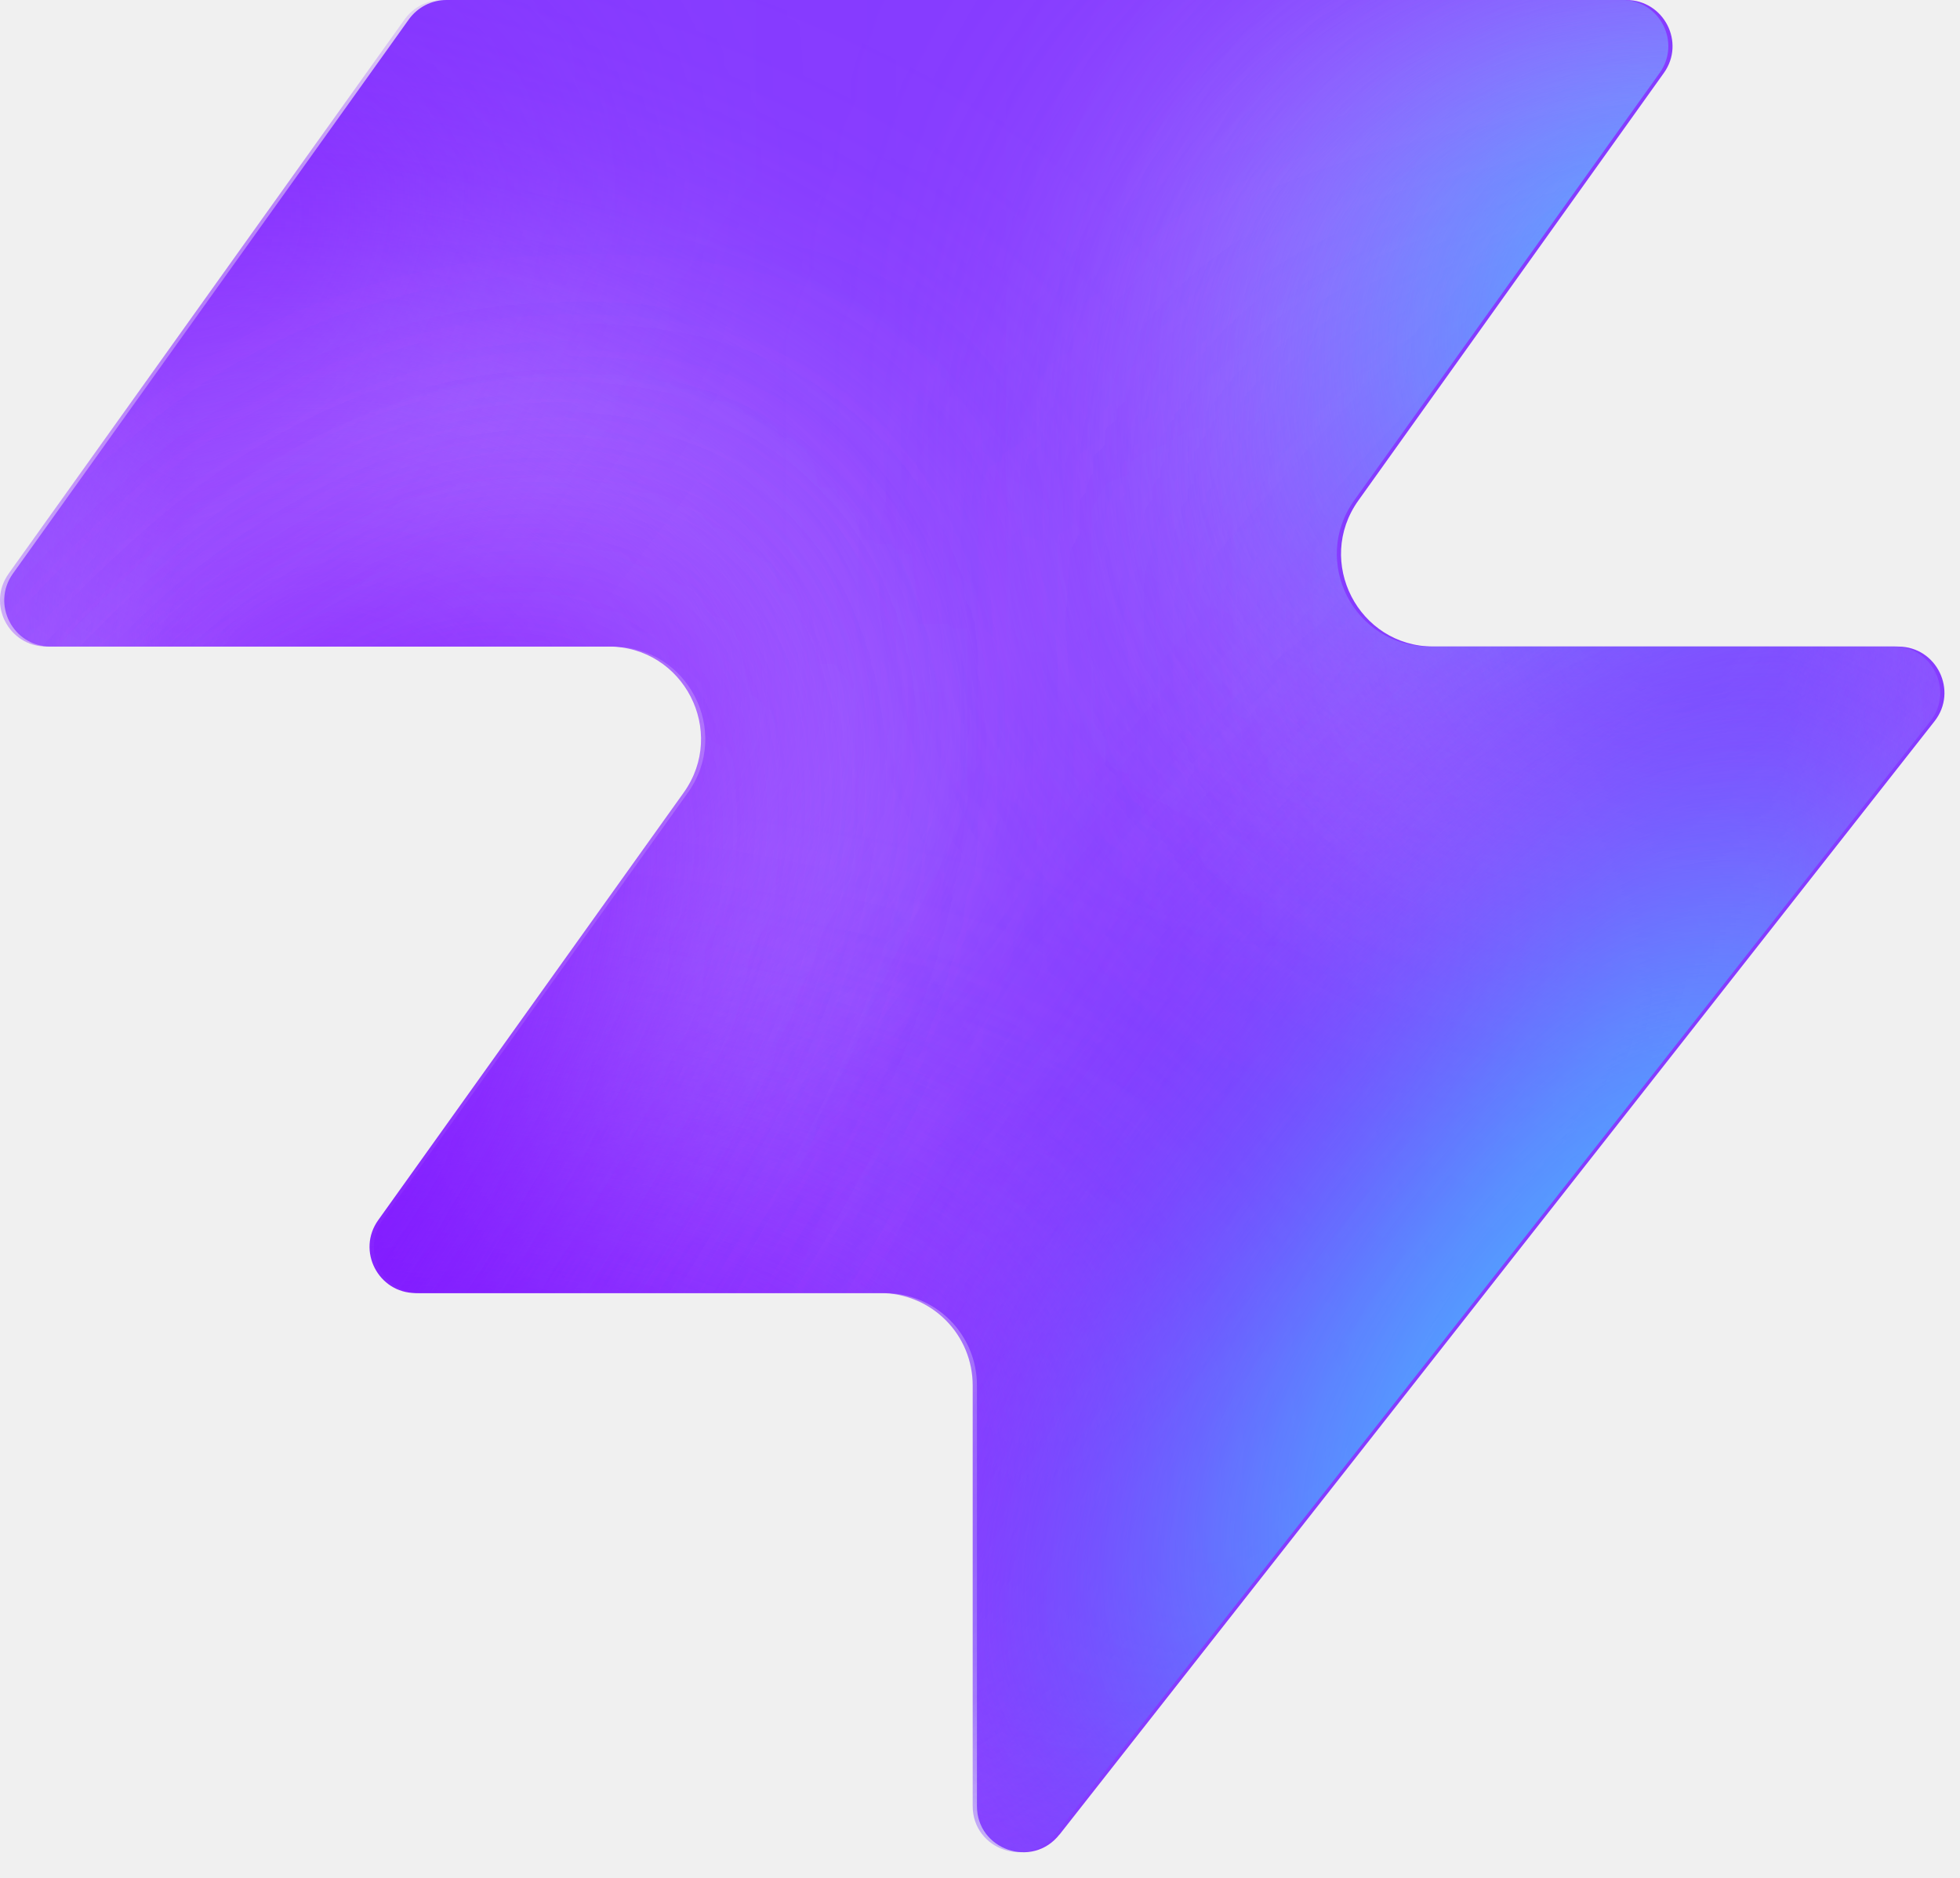
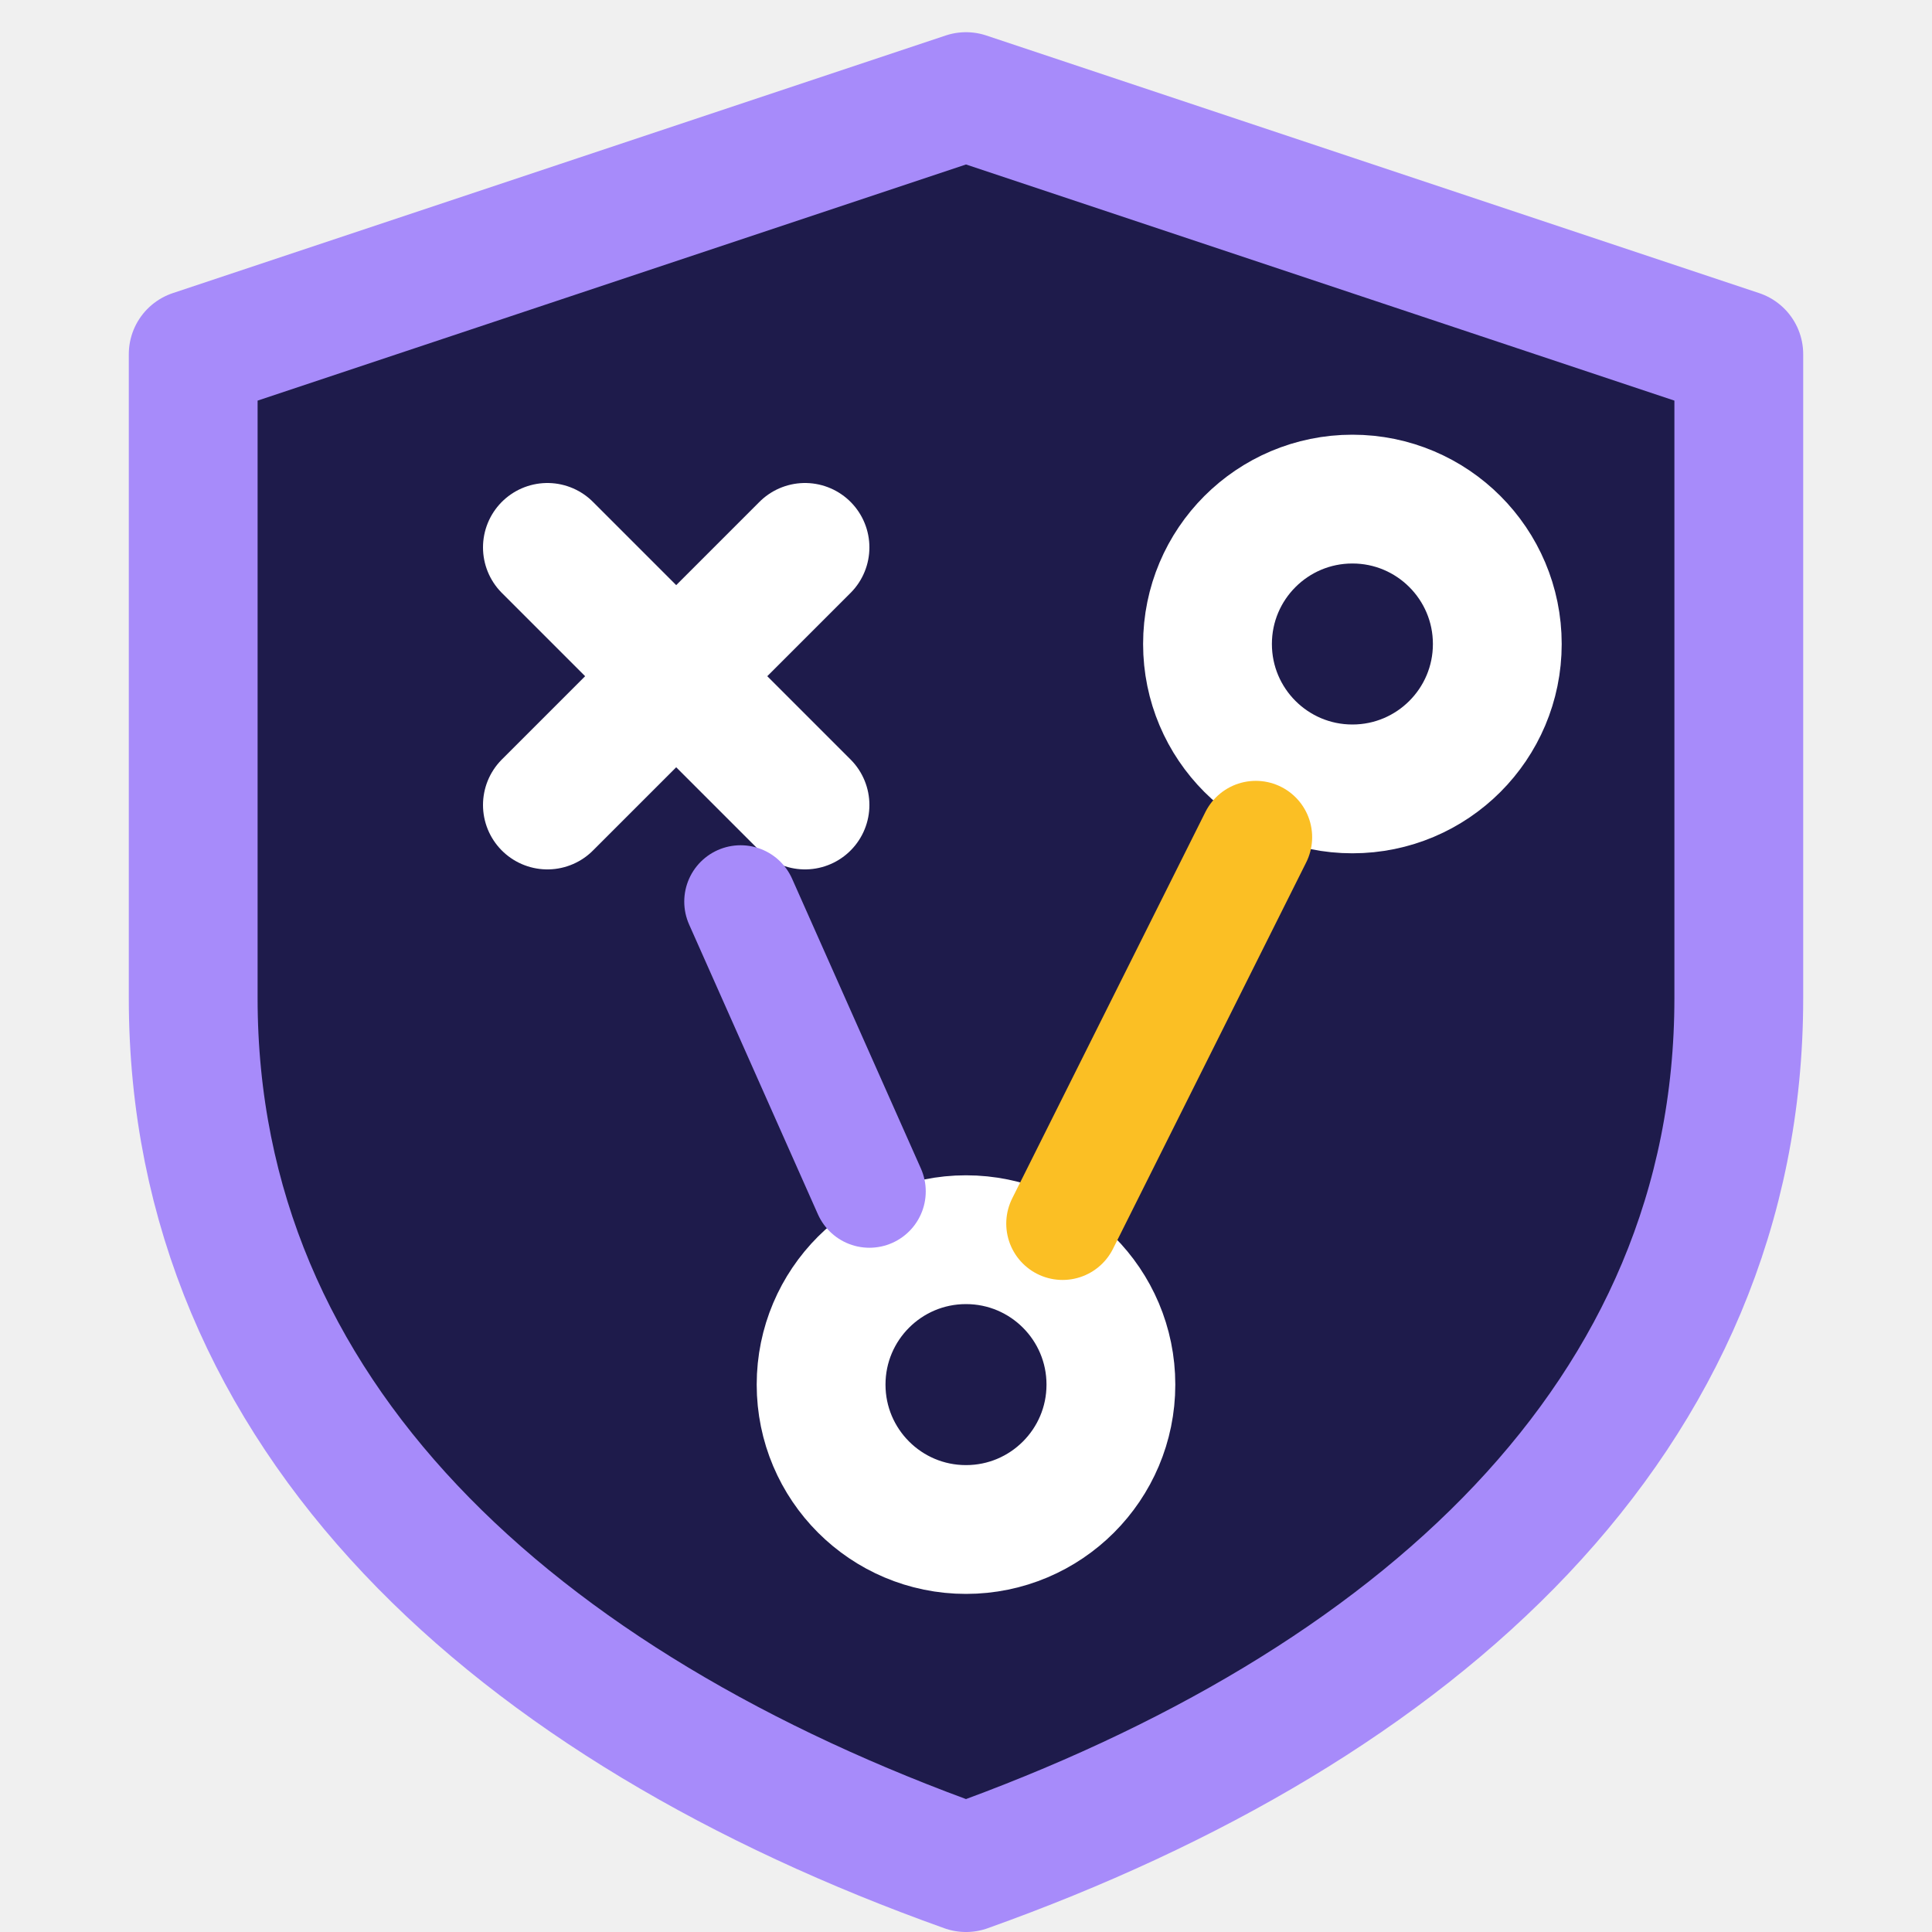
- <svg xmlns="http://www.w3.org/2000/svg" width="48" height="46" fill="none" viewBox="0 0 48 46">
-   <path fill="#863bff" d="M25.946 44.938c-.664.845-2.021.375-2.021-.698V33.937a2.26 2.26 0 0 0-2.262-2.262H10.287c-.92 0-1.456-1.04-.92-1.788l7.48-10.471c1.07-1.497 0-3.578-1.842-3.578H1.237c-.92 0-1.456-1.04-.92-1.788L10.013.474c.214-.297.556-.474.92-.474h28.894c.92 0 1.456 1.04.92 1.788l-7.48 10.471c-1.07 1.498 0 3.579 1.842 3.579h11.377c.943 0 1.473 1.088.89 1.83L25.947 44.94z" style="fill:#863bff;fill:color(display-p3 .525 .23 1);fill-opacity:1" />
-   <mask id="a" width="48" height="46" x="0" y="0" maskUnits="userSpaceOnUse" style="mask-type:alpha">
-     <path fill="#000" d="M25.842 44.938c-.664.844-2.021.375-2.021-.698V33.937a2.26 2.26 0 0 0-2.262-2.262H10.183c-.92 0-1.456-1.04-.92-1.788l7.48-10.471c1.07-1.498 0-3.579-1.842-3.579H1.133c-.92 0-1.456-1.04-.92-1.787L9.91.473c.214-.297.556-.474.92-.474h28.894c.92 0 1.456 1.04.92 1.788l-7.48 10.471c-1.07 1.498 0 3.578 1.842 3.578h11.377c.943 0 1.473 1.088.89 1.832L25.843 44.94z" style="fill:#000;fill-opacity:1" />
-   </mask>
-   <g mask="url(#a)">
-     <g filter="url(#b)">
-       <ellipse cx="5.508" cy="14.704" fill="#ede6ff" rx="5.508" ry="14.704" style="fill:#ede6ff;fill:color(display-p3 .927 .903 1);fill-opacity:1" transform="matrix(.00324 1 1 -.00324 -4.47 31.516)" />
-     </g>
-     <g filter="url(#c)">
-       <ellipse cx="10.399" cy="29.851" fill="#ede6ff" rx="10.399" ry="29.851" style="fill:#ede6ff;fill:color(display-p3 .927 .903 1);fill-opacity:1" transform="matrix(.00324 1 1 -.00324 -39.328 7.883)" />
-     </g>
-     <g filter="url(#d)">
-       <ellipse cx="5.508" cy="30.487" fill="#7e14ff" rx="5.508" ry="30.487" style="fill:#7e14ff;fill:color(display-p3 .492 .077 1);fill-opacity:1" transform="rotate(89.814 -25.913 -14.639)scale(1 -1)" />
-     </g>
-     <g filter="url(#e)">
-       <ellipse cx="5.508" cy="30.599" fill="#7e14ff" rx="5.508" ry="30.599" style="fill:#7e14ff;fill:color(display-p3 .492 .077 1);fill-opacity:1" transform="rotate(89.814 -32.644 -3.334)scale(1 -1)" />
-     </g>
-     <g filter="url(#f)">
-       <ellipse cx="5.508" cy="30.599" fill="#7e14ff" rx="5.508" ry="30.599" style="fill:#7e14ff;fill:color(display-p3 .492 .077 1);fill-opacity:1" transform="matrix(.00324 1 1 -.00324 -34.34 30.47)" />
-     </g>
-     <g filter="url(#g)">
-       <ellipse cx="14.072" cy="22.078" fill="#ede6ff" rx="14.072" ry="22.078" style="fill:#ede6ff;fill:color(display-p3 .927 .903 1);fill-opacity:1" transform="rotate(93.35 24.506 48.493)scale(-1 1)" />
-     </g>
-     <g filter="url(#h)">
-       <ellipse cx="3.47" cy="21.501" fill="#7e14ff" rx="3.47" ry="21.501" style="fill:#7e14ff;fill:color(display-p3 .492 .077 1);fill-opacity:1" transform="rotate(89.009 28.708 47.59)scale(-1 1)" />
-     </g>
-     <g filter="url(#i)">
-       <ellipse cx="3.47" cy="21.501" fill="#7e14ff" rx="3.47" ry="21.501" style="fill:#7e14ff;fill:color(display-p3 .492 .077 1);fill-opacity:1" transform="rotate(89.009 28.708 47.59)scale(-1 1)" />
-     </g>
-     <g filter="url(#j)">
-       <ellipse cx=".387" cy="8.972" fill="#7e14ff" rx="4.407" ry="29.108" style="fill:#7e14ff;fill:color(display-p3 .492 .077 1);fill-opacity:1" transform="rotate(39.51 .387 8.972)" />
-     </g>
-     <g filter="url(#k)">
-       <ellipse cx="47.523" cy="-6.092" fill="#7e14ff" rx="4.407" ry="29.108" style="fill:#7e14ff;fill:color(display-p3 .492 .077 1);fill-opacity:1" transform="rotate(37.892 47.523 -6.092)" />
-     </g>
-     <g filter="url(#l)">
-       <ellipse cx="41.412" cy="6.333" fill="#47bfff" rx="5.971" ry="9.665" style="fill:#47bfff;fill:color(display-p3 .28 .748 1);fill-opacity:1" transform="rotate(37.892 41.412 6.333)" />
-     </g>
-     <g filter="url(#m)">
-       <ellipse cx="-1.879" cy="38.332" fill="#7e14ff" rx="4.407" ry="29.108" style="fill:#7e14ff;fill:color(display-p3 .492 .077 1);fill-opacity:1" transform="rotate(37.892 -1.88 38.332)" />
-     </g>
-     <g filter="url(#n)">
-       <ellipse cx="-1.879" cy="38.332" fill="#7e14ff" rx="4.407" ry="29.108" style="fill:#7e14ff;fill:color(display-p3 .492 .077 1);fill-opacity:1" transform="rotate(37.892 -1.88 38.332)" />
-     </g>
-     <g filter="url(#o)">
-       <ellipse cx="35.651" cy="29.907" fill="#7e14ff" rx="4.407" ry="29.108" style="fill:#7e14ff;fill:color(display-p3 .492 .077 1);fill-opacity:1" transform="rotate(37.892 35.651 29.907)" />
-     </g>
-     <g filter="url(#p)">
-       <ellipse cx="38.418" cy="32.4" fill="#47bfff" rx="5.971" ry="15.297" style="fill:#47bfff;fill:color(display-p3 .28 .748 1);fill-opacity:1" transform="rotate(37.892 38.418 32.4)" />
-     </g>
-   </g>
-   <defs>
-     <filter id="b" width="60.045" height="41.654" x="-19.77" y="16.149" color-interpolation-filters="sRGB" filterUnits="userSpaceOnUse">
-       <feFlood flood-opacity="0" result="BackgroundImageFix" />
-       <feBlend in="SourceGraphic" in2="BackgroundImageFix" result="shape" />
-       <feGaussianBlur result="effect1_foregroundBlur_2002_17158" stdDeviation="7.659" />
-     </filter>
-     <filter id="c" width="90.34" height="51.437" x="-54.613" y="-7.533" color-interpolation-filters="sRGB" filterUnits="userSpaceOnUse">
-       <feFlood flood-opacity="0" result="BackgroundImageFix" />
-       <feBlend in="SourceGraphic" in2="BackgroundImageFix" result="shape" />
-       <feGaussianBlur result="effect1_foregroundBlur_2002_17158" stdDeviation="7.659" />
-     </filter>
-     <filter id="d" width="79.355" height="29.4" x="-49.64" y="2.03" color-interpolation-filters="sRGB" filterUnits="userSpaceOnUse">
-       <feFlood flood-opacity="0" result="BackgroundImageFix" />
-       <feBlend in="SourceGraphic" in2="BackgroundImageFix" result="shape" />
-       <feGaussianBlur result="effect1_foregroundBlur_2002_17158" stdDeviation="4.596" />
-     </filter>
-     <filter id="e" width="79.579" height="29.4" x="-45.045" y="20.029" color-interpolation-filters="sRGB" filterUnits="userSpaceOnUse">
-       <feFlood flood-opacity="0" result="BackgroundImageFix" />
-       <feBlend in="SourceGraphic" in2="BackgroundImageFix" result="shape" />
-       <feGaussianBlur result="effect1_foregroundBlur_2002_17158" stdDeviation="4.596" />
-     </filter>
-     <filter id="f" width="79.579" height="29.4" x="-43.513" y="21.178" color-interpolation-filters="sRGB" filterUnits="userSpaceOnUse">
-       <feFlood flood-opacity="0" result="BackgroundImageFix" />
-       <feBlend in="SourceGraphic" in2="BackgroundImageFix" result="shape" />
-       <feGaussianBlur result="effect1_foregroundBlur_2002_17158" stdDeviation="4.596" />
-     </filter>
-     <filter id="g" width="74.749" height="58.852" x="15.756" y="-17.901" color-interpolation-filters="sRGB" filterUnits="userSpaceOnUse">
-       <feFlood flood-opacity="0" result="BackgroundImageFix" />
-       <feBlend in="SourceGraphic" in2="BackgroundImageFix" result="shape" />
-       <feGaussianBlur result="effect1_foregroundBlur_2002_17158" stdDeviation="7.659" />
-     </filter>
-     <filter id="h" width="61.377" height="25.362" x="23.548" y="2.284" color-interpolation-filters="sRGB" filterUnits="userSpaceOnUse">
-       <feFlood flood-opacity="0" result="BackgroundImageFix" />
-       <feBlend in="SourceGraphic" in2="BackgroundImageFix" result="shape" />
-       <feGaussianBlur result="effect1_foregroundBlur_2002_17158" stdDeviation="4.596" />
-     </filter>
-     <filter id="i" width="61.377" height="25.362" x="23.548" y="2.284" color-interpolation-filters="sRGB" filterUnits="userSpaceOnUse">
-       <feFlood flood-opacity="0" result="BackgroundImageFix" />
-       <feBlend in="SourceGraphic" in2="BackgroundImageFix" result="shape" />
-       <feGaussianBlur result="effect1_foregroundBlur_2002_17158" stdDeviation="4.596" />
-     </filter>
-     <filter id="j" width="56.045" height="63.649" x="-27.636" y="-22.853" color-interpolation-filters="sRGB" filterUnits="userSpaceOnUse">
-       <feFlood flood-opacity="0" result="BackgroundImageFix" />
-       <feBlend in="SourceGraphic" in2="BackgroundImageFix" result="shape" />
-       <feGaussianBlur result="effect1_foregroundBlur_2002_17158" stdDeviation="4.596" />
-     </filter>
-     <filter id="k" width="54.814" height="64.646" x="20.116" y="-38.415" color-interpolation-filters="sRGB" filterUnits="userSpaceOnUse">
-       <feFlood flood-opacity="0" result="BackgroundImageFix" />
-       <feBlend in="SourceGraphic" in2="BackgroundImageFix" result="shape" />
-       <feGaussianBlur result="effect1_foregroundBlur_2002_17158" stdDeviation="4.596" />
-     </filter>
-     <filter id="l" width="33.541" height="35.313" x="24.641" y="-11.323" color-interpolation-filters="sRGB" filterUnits="userSpaceOnUse">
-       <feFlood flood-opacity="0" result="BackgroundImageFix" />
-       <feBlend in="SourceGraphic" in2="BackgroundImageFix" result="shape" />
-       <feGaussianBlur result="effect1_foregroundBlur_2002_17158" stdDeviation="4.596" />
-     </filter>
-     <filter id="m" width="54.814" height="64.646" x="-29.286" y="6.009" color-interpolation-filters="sRGB" filterUnits="userSpaceOnUse">
-       <feFlood flood-opacity="0" result="BackgroundImageFix" />
-       <feBlend in="SourceGraphic" in2="BackgroundImageFix" result="shape" />
-       <feGaussianBlur result="effect1_foregroundBlur_2002_17158" stdDeviation="4.596" />
-     </filter>
-     <filter id="n" width="54.814" height="64.646" x="-29.286" y="6.009" color-interpolation-filters="sRGB" filterUnits="userSpaceOnUse">
-       <feFlood flood-opacity="0" result="BackgroundImageFix" />
-       <feBlend in="SourceGraphic" in2="BackgroundImageFix" result="shape" />
-       <feGaussianBlur result="effect1_foregroundBlur_2002_17158" stdDeviation="4.596" />
-     </filter>
-     <filter id="o" width="54.814" height="64.646" x="8.244" y="-2.416" color-interpolation-filters="sRGB" filterUnits="userSpaceOnUse">
-       <feFlood flood-opacity="0" result="BackgroundImageFix" />
-       <feBlend in="SourceGraphic" in2="BackgroundImageFix" result="shape" />
-       <feGaussianBlur result="effect1_foregroundBlur_2002_17158" stdDeviation="4.596" />
-     </filter>
-     <filter id="p" width="39.409" height="43.623" x="18.713" y="10.588" color-interpolation-filters="sRGB" filterUnits="userSpaceOnUse">
-       <feFlood flood-opacity="0" result="BackgroundImageFix" />
-       <feBlend in="SourceGraphic" in2="BackgroundImageFix" result="shape" />
-       <feGaussianBlur result="effect1_foregroundBlur_2002_17158" stdDeviation="4.596" />
-     </filter>
-   </defs>
+ <svg xmlns="http://www.w3.org/2000/svg" viewBox="0 0 120 120">
+   <path d="M60 6L108 22V62C108 88 88 106 60 116C32 106 12 88 12 62V22Z" fill="#1e1b4b" stroke="#a78bfa" stroke-width="8" stroke-linejoin="round" />
+   <path d="M34 34L50 50M50 34L34 50" stroke="#fff" stroke-width="8" stroke-linecap="round" fill="none" />
+   <circle cx="84" cy="40" r="9" fill="none" stroke="#fff" stroke-width="8" />
+   <circle cx="60" cy="86" r="9" fill="none" stroke="#fff" stroke-width="8" />
+   <path d="M46 56L54 74" stroke="#a78bfa" stroke-width="7" stroke-linecap="round" fill="none" />
+   <path d="M66 76L78 52" stroke="#fbbf24" stroke-width="7" stroke-linecap="round" fill="none" />
</svg>
